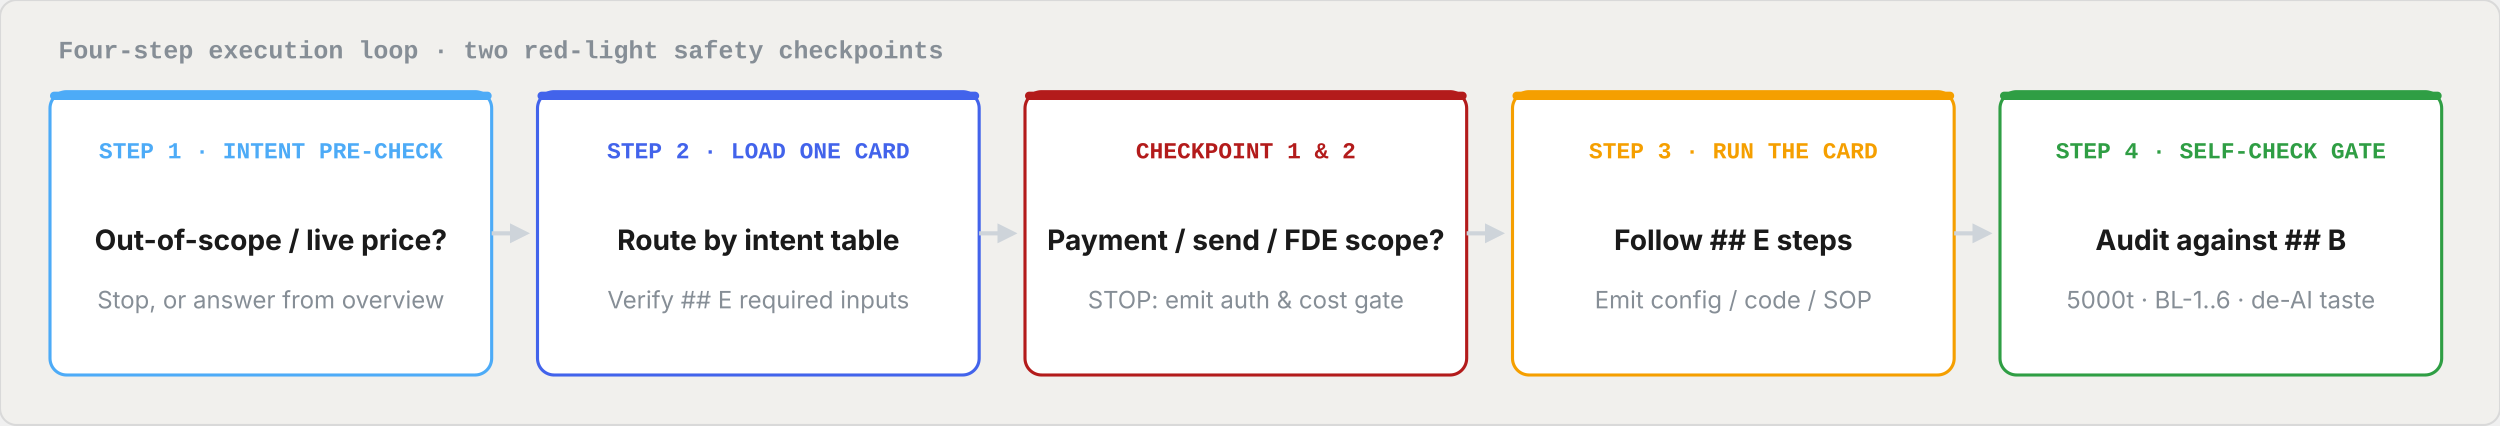
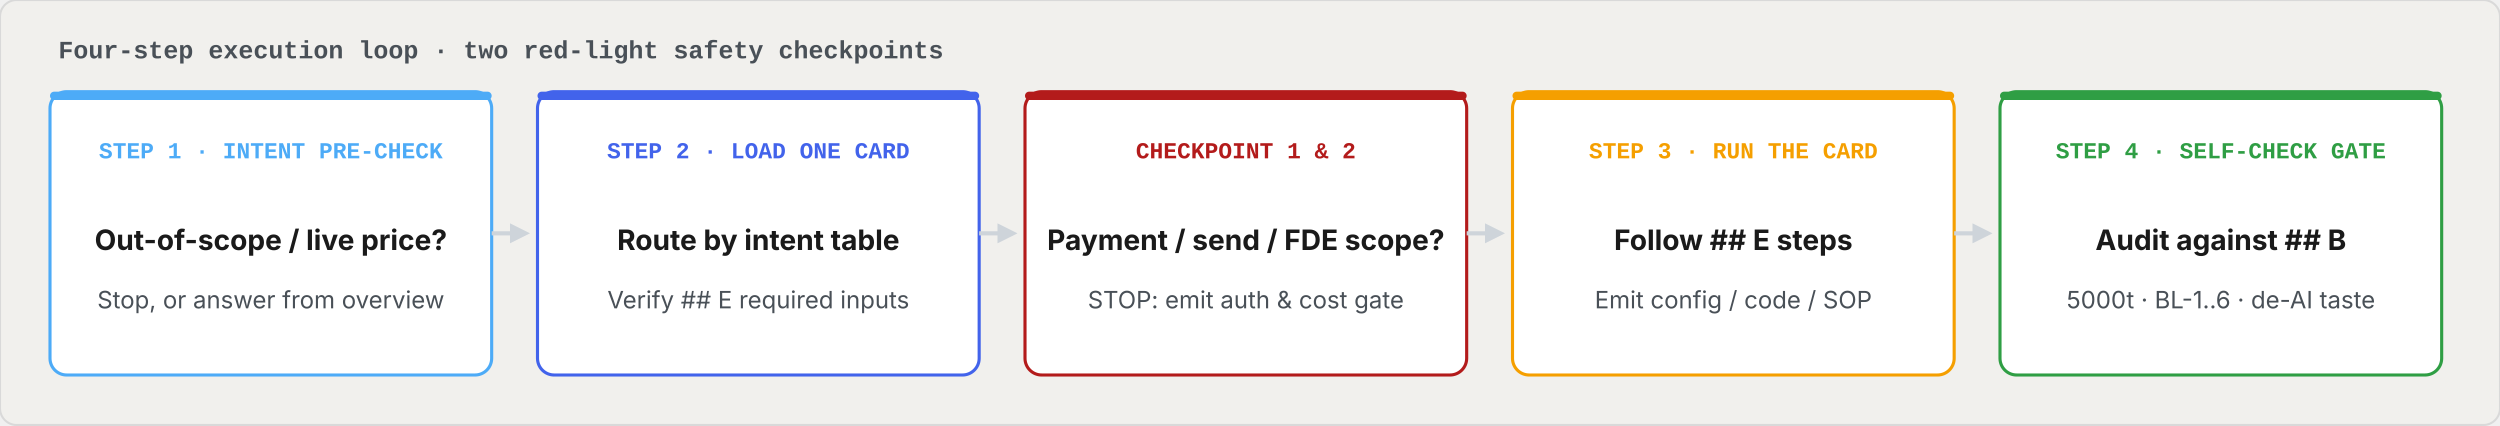
<svg xmlns="http://www.w3.org/2000/svg" viewBox="0 0 1200 204" width="100%" role="img" aria-labelledby="t">
  <defs>
    <marker id="ar2" viewBox="0 0 10 10" refX="6" refY="5" markerWidth="6" markerHeight="6" orient="auto-start-reverse">
      <path d="M 0 1 L 8 5 L 0 9 z" fill="#ced4da" />
    </marker>
  </defs>
  <rect width="1200" height="204" rx="8" fill="#f1f0ed" stroke="#d9d9d9" stroke-width="1" />
-   <text x="28" y="28" fill="#868e96" font-family="ui-monospace, SFMono-Regular, Menlo, Consolas, 'Liberation Mono', monospace" font-size="12" font-weight="600">Four-step execution loop · two red-light safety checkpoints</text>
+   <text x="28" y="28" fill="#495057" font-family="ui-monospace, SFMono-Regular, Menlo, Consolas, 'Liberation Mono', monospace" font-size="12" font-weight="600">Four-step execution loop · two red-light safety checkpoints</text>
  <g transform="translate(24, 44)">
    <rect width="212" height="136" rx="8" fill="#ffffff" stroke="#4dabf7" stroke-width="1.5" />
    <rect x="0" y="0" width="212" height="4" rx="2" fill="#4dabf7" />
    <text x="106" y="32" fill="#4dabf7" font-family="ui-monospace, SFMono-Regular, Menlo, Consolas, 'Liberation Mono', monospace" font-size="11" font-weight="700" text-anchor="middle">STEP 1 · INTENT PRE-CHECK</text>
    <text x="106" y="76" fill="#1a1a1a" font-family="system-ui, -apple-system, 'Segoe UI', 'Helvetica Neue', 'Microsoft YaHei', sans-serif" font-size="13.5" font-weight="700" text-anchor="middle">Out-of-scope / live price?</text>
-     <text x="106" y="104" fill="#868e96" font-family="system-ui, -apple-system, 'Segoe UI', 'Helvetica Neue', 'Microsoft YaHei', sans-serif" font-size="11.5" text-anchor="middle">Stop, or answer from overview</text>
+     <text x="106" y="104" fill="#495057" font-family="system-ui, -apple-system, 'Segoe UI', 'Helvetica Neue', 'Microsoft YaHei', sans-serif" font-size="11.5" text-anchor="middle">Stop, or answer from overview</text>
  </g>
  <path d="M 236 112 L 252 112" stroke="#ced4da" stroke-width="2" marker-end="url(#ar2)" />
  <g transform="translate(258, 44)">
    <rect width="212" height="136" rx="8" fill="#ffffff" stroke="#4263eb" stroke-width="1.5" />
    <rect x="0" y="0" width="212" height="4" rx="2" fill="#4263eb" />
    <text x="106" y="32" fill="#4263eb" font-family="ui-monospace, SFMono-Regular, Menlo, Consolas, 'Liberation Mono', monospace" font-size="11" font-weight="700" text-anchor="middle">STEP 2 · LOAD ONE CARD</text>
    <text x="106" y="76" fill="#1a1a1a" font-family="system-ui, -apple-system, 'Segoe UI', 'Helvetica Neue', 'Microsoft YaHei', sans-serif" font-size="13.5" font-weight="700" text-anchor="middle">Route by intent table</text>
-     <text x="106" y="104" fill="#868e96" font-family="system-ui, -apple-system, 'Segoe UI', 'Helvetica Neue', 'Microsoft YaHei', sans-serif" font-size="11.5" text-anchor="middle">Verify ## E required inputs</text>
+     <text x="106" y="104" fill="#495057" font-family="system-ui, -apple-system, 'Segoe UI', 'Helvetica Neue', 'Microsoft YaHei', sans-serif" font-size="11.5" text-anchor="middle">Verify ## E required inputs</text>
  </g>
  <path d="M 470 112 L 486 112" stroke="#ced4da" stroke-width="2" marker-end="url(#ar2)" />
  <g transform="translate(492, 44)">
    <rect width="212" height="136" rx="8" fill="#ffffff" stroke="#b31b1b" stroke-width="1.5" />
    <rect x="0" y="0" width="212" height="4" rx="2" fill="#b31b1b" />
    <text x="106" y="32" fill="#b31b1b" font-family="ui-monospace, SFMono-Regular, Menlo, Consolas, 'Liberation Mono', monospace" font-size="11" font-weight="700" text-anchor="middle">CHECKPOINT 1 &amp; 2</text>
    <text x="106" y="76" fill="#1a1a1a" font-family="system-ui, -apple-system, 'Segoe UI', 'Helvetica Neue', 'Microsoft YaHei', sans-serif" font-size="13.5" font-weight="700" text-anchor="middle">Payment / send / FDE scope?</text>
-     <text x="106" y="104" fill="#868e96" font-family="system-ui, -apple-system, 'Segoe UI', 'Helvetica Neue', 'Microsoft YaHei', sans-serif" font-size="11.5" text-anchor="middle">STOP: emit auth &amp; cost gate</text>
+     <text x="106" y="104" fill="#495057" font-family="system-ui, -apple-system, 'Segoe UI', 'Helvetica Neue', 'Microsoft YaHei', sans-serif" font-size="11.5" text-anchor="middle">STOP: emit auth &amp; cost gate</text>
  </g>
  <path d="M 704 112 L 720 112" stroke="#ced4da" stroke-width="2" marker-end="url(#ar2)" />
  <g transform="translate(726, 44)">
    <rect width="212" height="136" rx="8" fill="#ffffff" stroke="#f59f00" stroke-width="1.5" />
    <rect x="0" y="0" width="212" height="4" rx="2" fill="#f59f00" />
    <text x="106" y="32" fill="#f59f00" font-family="ui-monospace, SFMono-Regular, Menlo, Consolas, 'Liberation Mono', monospace" font-size="11" font-weight="700" text-anchor="middle">STEP 3 · RUN THE CARD</text>
    <text x="106" y="76" fill="#1a1a1a" font-family="system-ui, -apple-system, 'Segoe UI', 'Helvetica Neue', 'Microsoft YaHei', sans-serif" font-size="13.5" font-weight="700" text-anchor="middle">Follow ## E steps</text>
-     <text x="106" y="104" fill="#868e96" font-family="system-ui, -apple-system, 'Segoe UI', 'Helvetica Neue', 'Microsoft YaHei', sans-serif" font-size="11.5" text-anchor="middle">Emit config / code / SOP</text>
+     <text x="106" y="104" fill="#495057" font-family="system-ui, -apple-system, 'Segoe UI', 'Helvetica Neue', 'Microsoft YaHei', sans-serif" font-size="11.5" text-anchor="middle">Emit config / code / SOP</text>
  </g>
  <path d="M 938 112 L 954 112" stroke="#ced4da" stroke-width="2" marker-end="url(#ar2)" />
  <g transform="translate(960, 44)">
    <rect width="212" height="136" rx="8" fill="#ffffff" stroke="#2f9e44" stroke-width="1.5" />
    <rect x="0" y="0" width="212" height="4" rx="2" fill="#2f9e44" />
    <text x="106" y="32" fill="#2f9e44" font-family="ui-monospace, SFMono-Regular, Menlo, Consolas, 'Liberation Mono', monospace" font-size="11" font-weight="700" text-anchor="middle">STEP 4 · SELF-CHECK GATE</text>
    <text x="106" y="76" fill="#1a1a1a" font-family="system-ui, -apple-system, 'Segoe UI', 'Helvetica Neue', 'Microsoft YaHei', sans-serif" font-size="13.5" font-weight="700" text-anchor="middle">Audit against ## B</text>
-     <text x="106" y="104" fill="#868e96" font-family="system-ui, -apple-system, 'Segoe UI', 'Helvetica Neue', 'Microsoft YaHei', sans-serif" font-size="11.5" text-anchor="middle">5000t · BL-1..6 · de-AI taste</text>
+     <text x="106" y="104" fill="#495057" font-family="system-ui, -apple-system, 'Segoe UI', 'Helvetica Neue', 'Microsoft YaHei', sans-serif" font-size="11.5" text-anchor="middle">5000t · BL-1..6 · de-AI taste</text>
  </g>
</svg>
